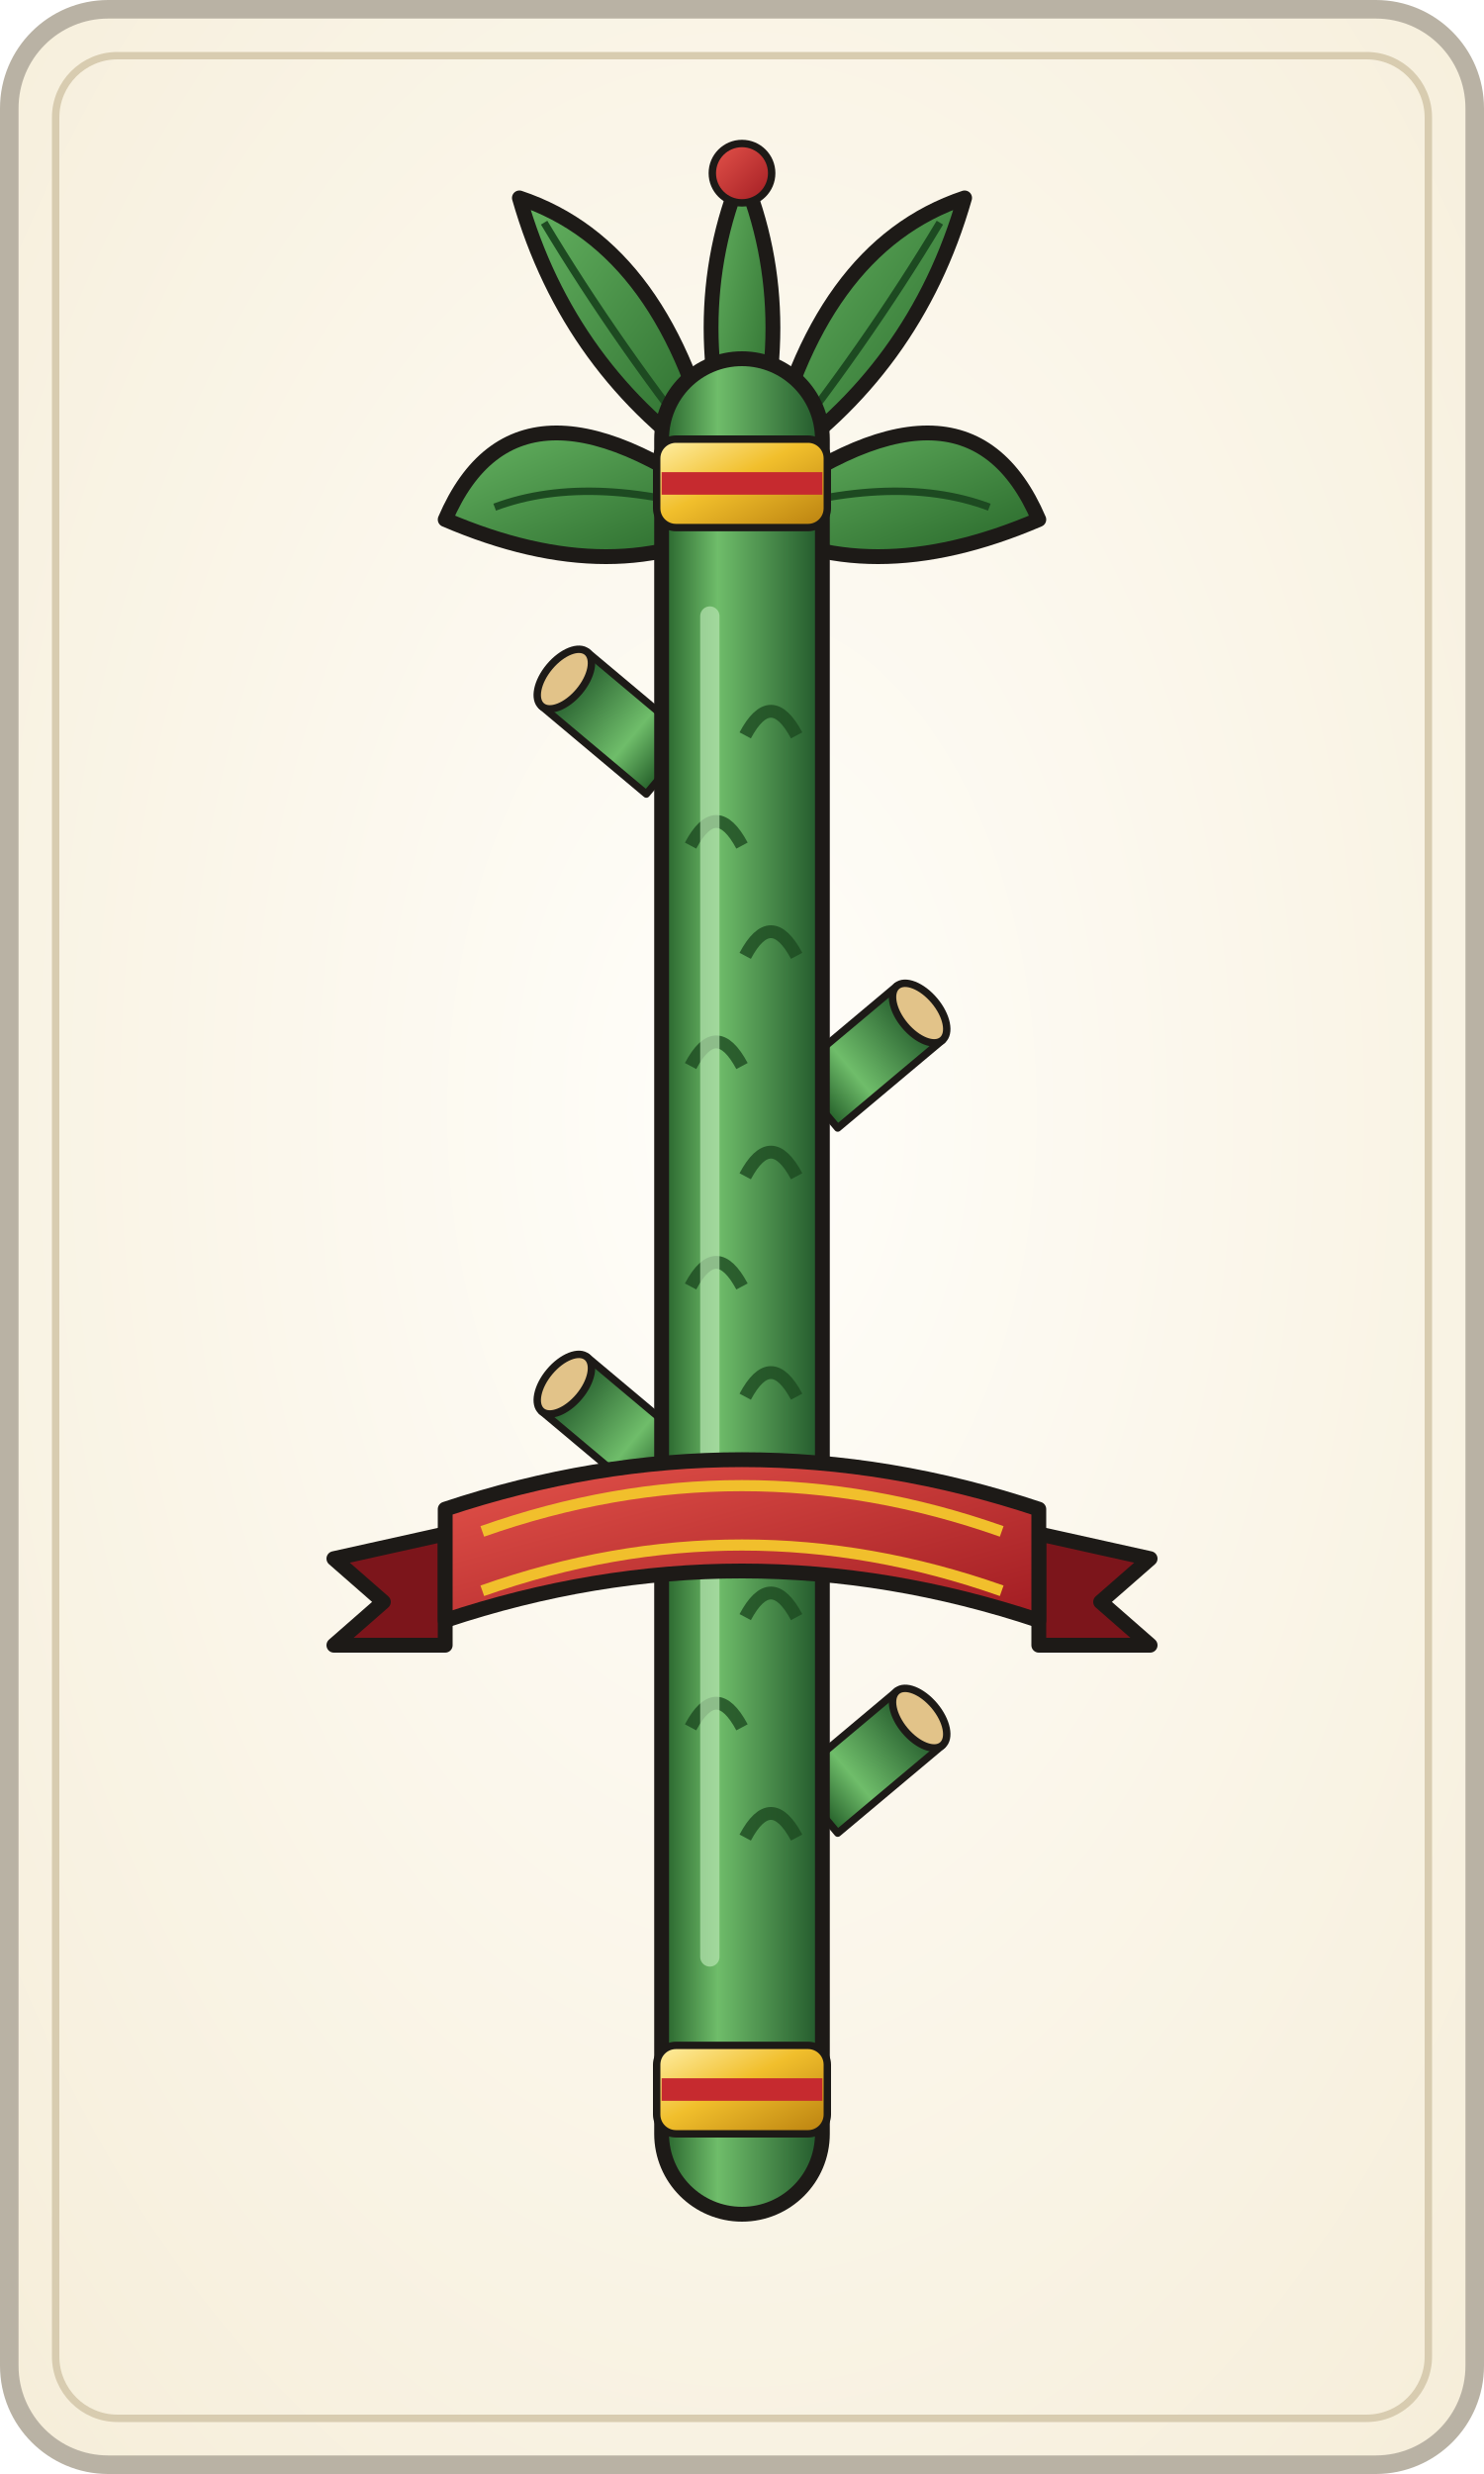
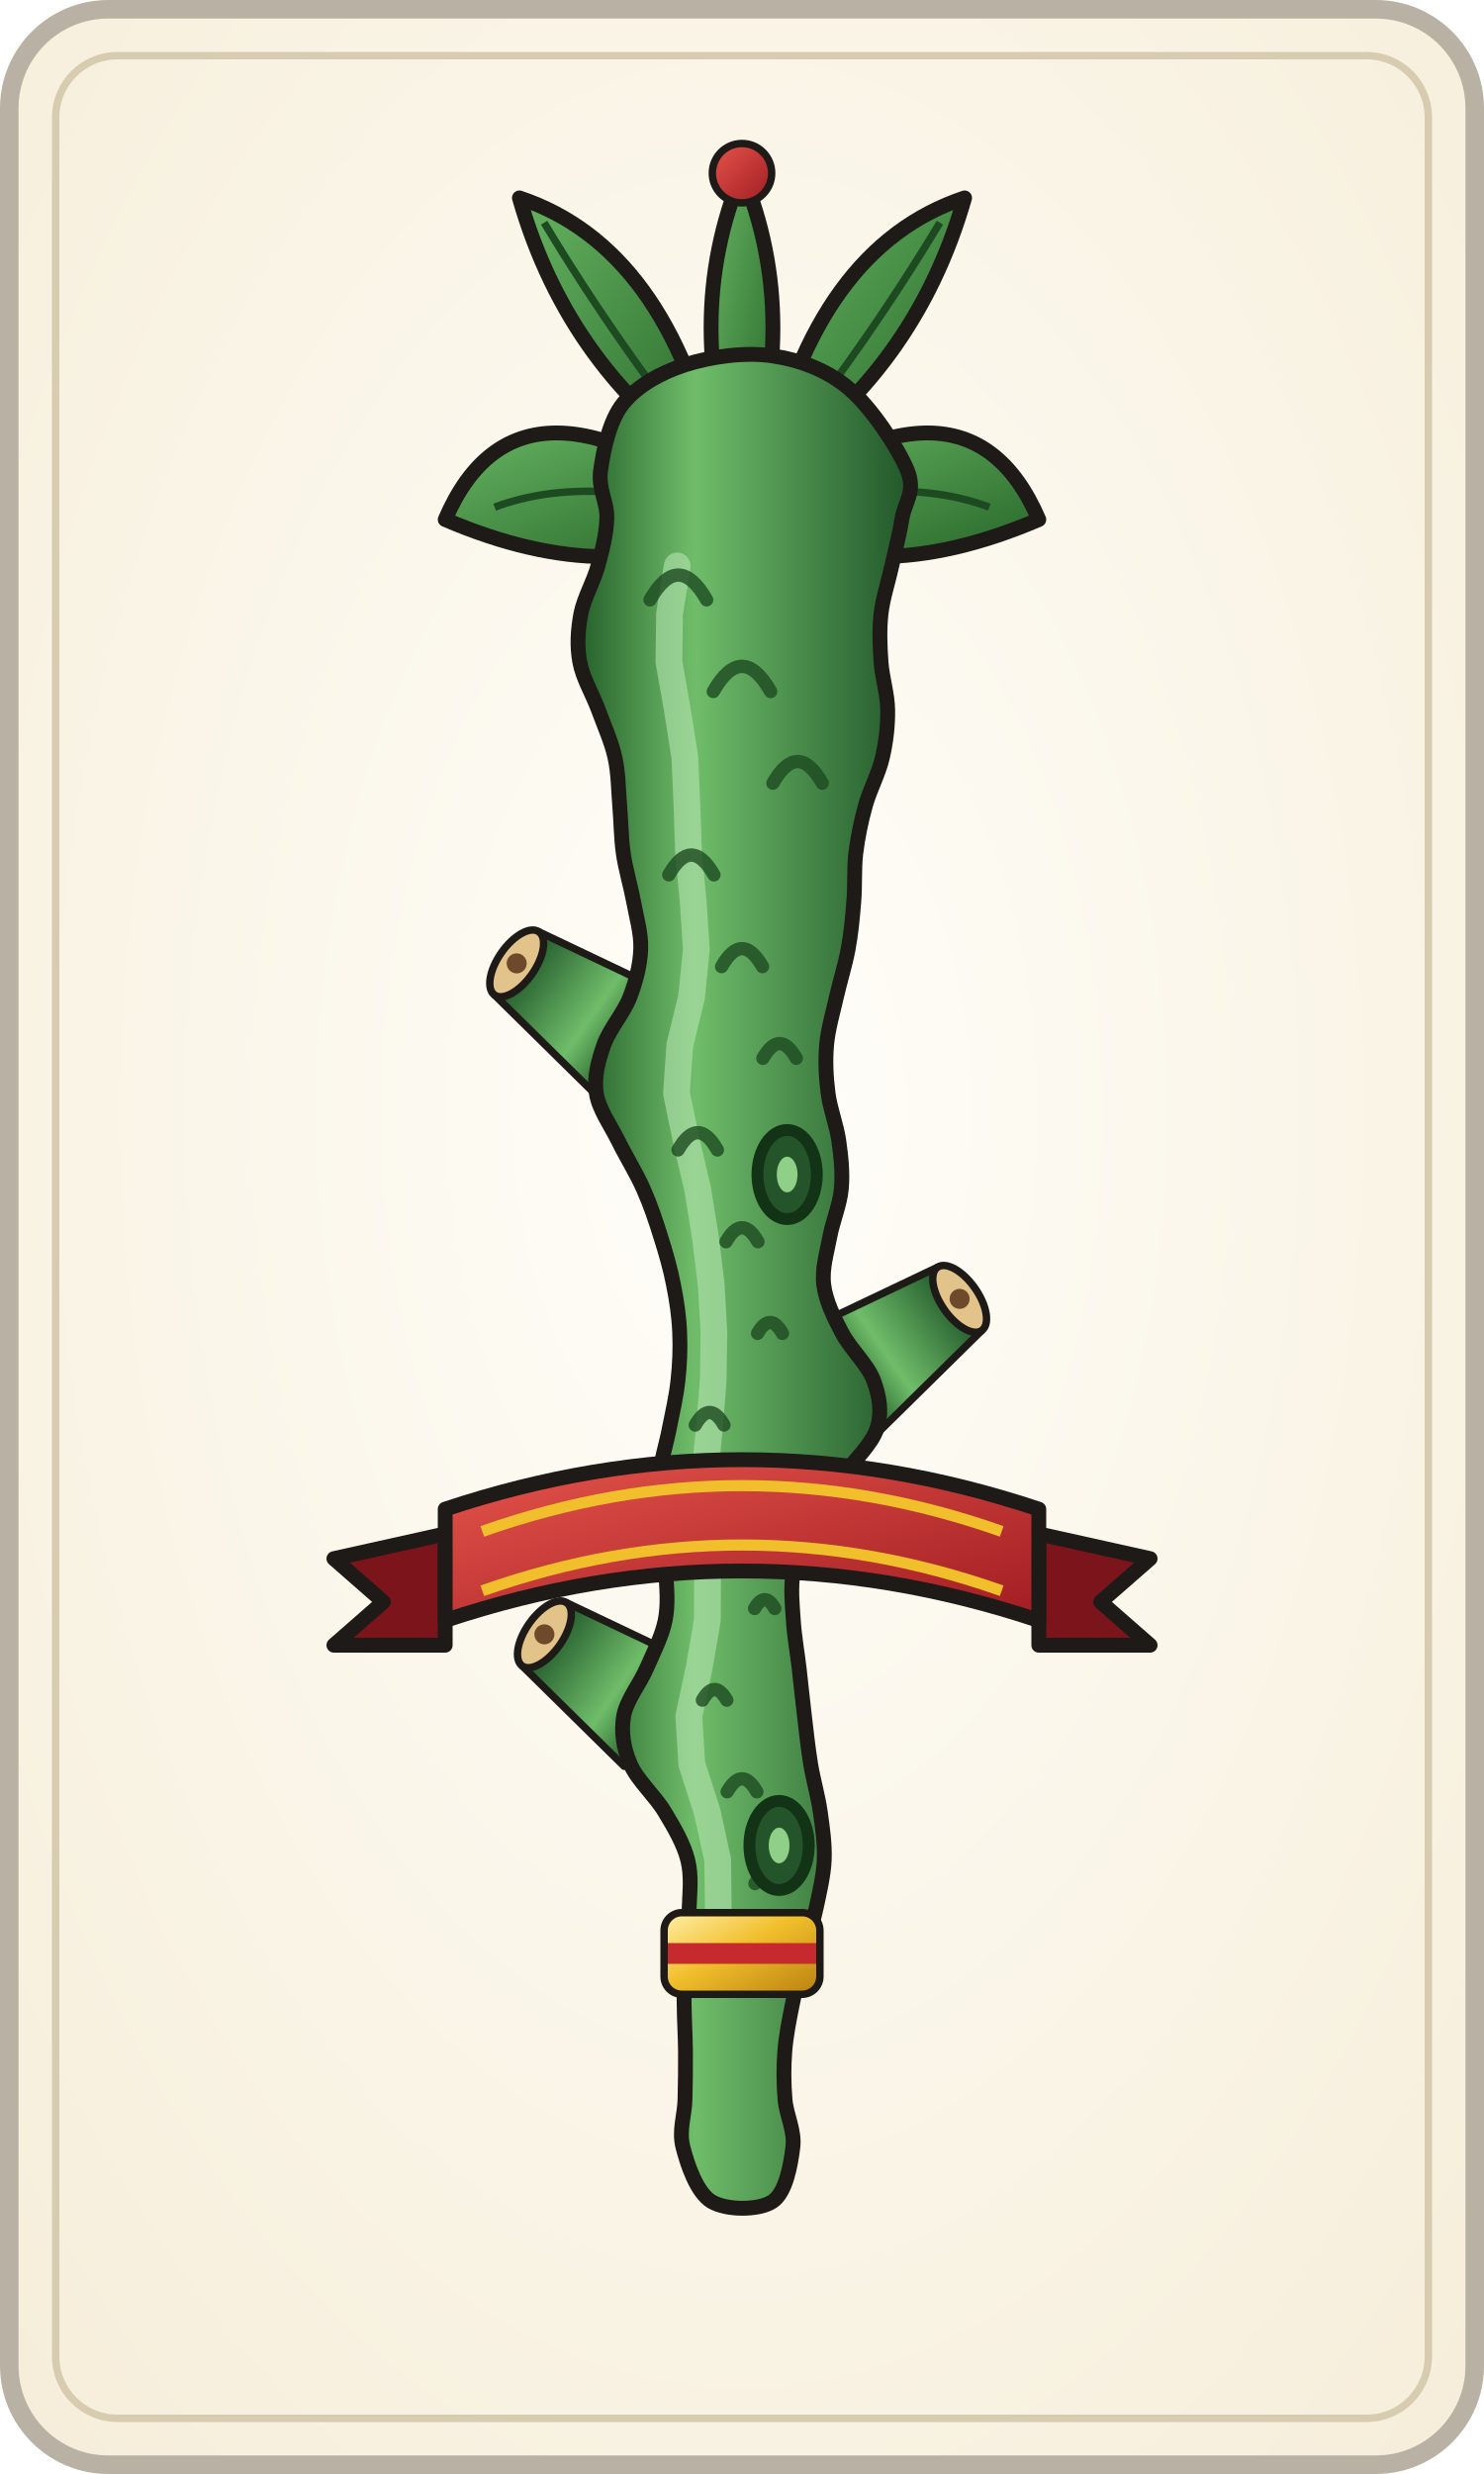
<svg xmlns="http://www.w3.org/2000/svg" viewBox="0 0 120 200" width="120" height="200">
  <defs>
    <linearGradient id="gold" x1="0" y1="0" x2="1" y2="1">
      <stop offset="0" stop-color="#fff0a8" />
      <stop offset=".45" stop-color="#f1bf2c" />
      <stop offset="1" stop-color="#b9800f" />
    </linearGradient>
    <radialGradient id="goldR" cx=".38" cy=".35" r=".7">
      <stop offset="0" stop-color="#fff6c8" />
      <stop offset=".5" stop-color="#f3c537" />
      <stop offset="1" stop-color="#b47a0c" />
    </radialGradient>
    <linearGradient id="red" x1="0" y1="0" x2="1" y2="1">
      <stop offset="0" stop-color="#e5544b" />
      <stop offset="1" stop-color="#a11c22" />
    </linearGradient>
    <linearGradient id="blue" x1="0" y1="0" x2="1" y2="1">
      <stop offset="0" stop-color="#5189d8" />
      <stop offset="1" stop-color="#1d4387" />
    </linearGradient>
    <linearGradient id="green" x1="0" y1="0" x2="1" y2="1">
      <stop offset="0" stop-color="#66b462" />
      <stop offset="1" stop-color="#276629" />
    </linearGradient>
    <linearGradient id="wood" x1="0" y1="0" x2="1" y2="0">
      <stop offset="0" stop-color="#25602a" />
      <stop offset=".35" stop-color="#6fbd6a" />
      <stop offset="1" stop-color="#21572a" />
    </linearGradient>
    <linearGradient id="steel" x1="0" y1="0" x2="1" y2="0">
      <stop offset="0" stop-color="#c3d9f7" />
      <stop offset=".5" stop-color="#4275c4" />
      <stop offset="1" stop-color="#1b3f7c" />
    </linearGradient>
    <radialGradient id="skin" cx=".4" cy=".35" r=".75">
      <stop offset="0" stop-color="#ffe9ce" />
      <stop offset="1" stop-color="#eabd8e" />
    </radialGradient>
    <radialGradient id="paper" cx=".5" cy=".45" r=".8">
      <stop offset="0" stop-color="#fffefa" />
      <stop offset="1" stop-color="#f5ecd6" />
    </radialGradient>
    <linearGradient id="beige" x1="0" y1="0" x2="0" y2="1">
      <stop offset="0" stop-color="#fdf7e6" />
      <stop offset=".5" stop-color="#f2e2bb" />
      <stop offset="1" stop-color="#fdf7e6" />
    </linearGradient>
    <linearGradient id="horse" x1="0" y1="0" x2="1" y2="1">
      <stop offset="0" stop-color="#ffffff" />
      <stop offset="1" stop-color="#d6cdbd" />
    </linearGradient>
  </defs>
  <rect x="0.75" y="0.75" width="118.5" height="198.5" rx="8" fill="url(#paper)" stroke="#b9b2a4" stroke-width="1.5" />
  <rect x="4.5" y="4.5" width="111" height="191" rx="5" fill="none" stroke="#d8ccb0" stroke-width="0.6" />
  <g transform="translate(60 104)">
    <path d="M0 -64 Q-5 -78 0 -90 Q5 -78 0 -64Z" fill="url(#green)" stroke="#1d1a17" stroke-width="1.2" stroke-linejoin="round" />
    <circle cx="0" cy="-90" r="2.4" fill="url(#red)" stroke="#1d1a17" stroke-width="0.6" stroke-linejoin="round" />
    <path d="M0 -62 Q-18 -76 -24 -62 Q-10 -56 0 -62Z" fill="url(#green)" stroke="#1d1a17" stroke-width="1.2" stroke-linejoin="round" />
    <path d="M0 -62 Q-12 -66 -20 -63" fill="none" stroke="#1d4a21" stroke-width="0.6" />
    <path d="M-2 -66 Q-6 -84 -18 -88 Q-14 -74 -2 -66Z" fill="url(#green)" stroke="#1d1a17" stroke-width="1.2" stroke-linejoin="round" />
    <path d="M-2 -66 Q-10 -76 -16 -86" fill="none" stroke="#1d4a21" stroke-width="0.6" />
    <path d="M0 -62 Q18 -76 24 -62 Q10 -56 0 -62Z" fill="url(#green)" stroke="#1d1a17" stroke-width="1.2" stroke-linejoin="round" />
    <path d="M0 -62 Q12 -66 20 -63" fill="none" stroke="#1d4a21" stroke-width="0.6" />
    <path d="M2 -66 Q6 -84 18 -88 Q14 -74 2 -66Z" fill="url(#green)" stroke="#1d1a17" stroke-width="1.2" stroke-linejoin="round" />
    <path d="M2 -66 Q10 -76 16 -86" fill="none" stroke="#1d4a21" stroke-width="0.6" />
-     <g transform="translate(-5.9 -42) rotate(220)">
-       <rect x="0" y="-2.86" width="11.05" height="5.72" fill="url(#wood)" stroke="#1d1a17" stroke-width="0.6" stroke-linejoin="round" />
-       <ellipse cx="11.05" cy="0" rx="1.56" ry="2.86" fill="#e2c389" stroke="#1d1a17" stroke-width="0.6" stroke-linejoin="round" />
+     <g transform="translate(-8.88 -19.58) rotate(215)">
+       <path d="M0 -5.04 L11.4 -3.12 L11.4 3.12 L0 5.04Z" fill="url(#wood)" stroke="#1d1a17" stroke-width="0.6" stroke-linejoin="round" />
+       <ellipse cx="11.4" cy="0" rx="1.51" ry="3.12" fill="#e2c389" stroke="#1d1a17" stroke-width="0.6" stroke-linejoin="round" />
+       <circle cx="11.4" cy="0" r="0.81" fill="#6e4a2a" />
    </g>
-     <g transform="translate(5.9 -15) rotate(-40)">
-       <rect x="0" y="-2.86" width="11.05" height="5.72" fill="url(#wood)" stroke="#1d1a17" stroke-width="0.6" stroke-linejoin="round" />
-       <ellipse cx="11.05" cy="0" rx="1.56" ry="2.86" fill="#e2c389" stroke="#1d1a17" stroke-width="0.6" stroke-linejoin="round" />
+     <g transform="translate(8.26 7.54) rotate(-35)">
+       <path d="M0 -5.04 L11.4 -3.12 L11.4 3.12 L0 5.04Z" fill="url(#wood)" stroke="#1d1a17" stroke-width="0.6" stroke-linejoin="round" />
+       <ellipse cx="11.4" cy="0" rx="1.51" ry="3.12" fill="#e2c389" stroke="#1d1a17" stroke-width="0.6" stroke-linejoin="round" />
+       <circle cx="11.4" cy="0" r="0.81" fill="#6e4a2a" />
    </g>
-     <g transform="translate(-5.9 15) rotate(220)">
-       <rect x="0" y="-2.86" width="11.05" height="5.72" fill="url(#wood)" stroke="#1d1a17" stroke-width="0.6" stroke-linejoin="round" />
-       <ellipse cx="11.05" cy="0" rx="1.56" ry="2.86" fill="#e2c389" stroke="#1d1a17" stroke-width="0.6" stroke-linejoin="round" />
+     <g transform="translate(-6.64 34.66) rotate(215)">
+       <path d="M0 -5.04 L11.4 -3.12 L11.4 3.12 L0 5.04Z" fill="url(#wood)" stroke="#1d1a17" stroke-width="0.6" stroke-linejoin="round" />
+       <ellipse cx="11.4" cy="0" rx="1.51" ry="3.12" fill="#e2c389" stroke="#1d1a17" stroke-width="0.6" stroke-linejoin="round" />
+       <circle cx="11.4" cy="0" r="0.81" fill="#6e4a2a" />
    </g>
-     <g transform="translate(5.9 42) rotate(-40)">
-       <rect x="0" y="-2.86" width="11.05" height="5.72" fill="url(#wood)" stroke="#1d1a17" stroke-width="0.6" stroke-linejoin="round" />
-       <ellipse cx="11.05" cy="0" rx="1.56" ry="2.86" fill="#e2c389" stroke="#1d1a17" stroke-width="0.6" stroke-linejoin="round" />
-     </g>
-     <rect x="-6.5" y="-75" width="13" height="150" rx="6.5" fill="url(#wood)" stroke="#1d1a17" stroke-width="1.2" stroke-linejoin="round" />
-     <path d="M0.26 -44.55 q2.08 -3.9 4.16 0" fill="none" stroke="#1d4a21" stroke-width="1.04" opacity="0.8" />
-     <path d="M-4.16 -35.64 q2.08 -3.9 4.16 0" fill="none" stroke="#1d4a21" stroke-width="1.04" opacity="0.8" />
-     <path d="M0.26 -26.73 q2.08 -3.9 4.16 0" fill="none" stroke="#1d4a21" stroke-width="1.04" opacity="0.8" />
-     <path d="M-4.16 -17.82 q2.08 -3.9 4.16 0" fill="none" stroke="#1d4a21" stroke-width="1.04" opacity="0.8" />
-     <path d="M0.26 -8.91 q2.08 -3.9 4.16 0" fill="none" stroke="#1d4a21" stroke-width="1.04" opacity="0.8" />
-     <path d="M-4.16 0 q2.08 -3.9 4.16 0" fill="none" stroke="#1d4a21" stroke-width="1.04" opacity="0.8" />
-     <path d="M0.26 8.91 q2.08 -3.9 4.16 0" fill="none" stroke="#1d4a21" stroke-width="1.04" opacity="0.8" />
-     <path d="M-4.16 17.82 q2.08 -3.9 4.16 0" fill="none" stroke="#1d4a21" stroke-width="1.04" opacity="0.8" />
-     <path d="M0.26 26.73 q2.08 -3.9 4.16 0" fill="none" stroke="#1d4a21" stroke-width="1.04" opacity="0.8" />
-     <path d="M-4.16 35.64 q2.08 -3.9 4.16 0" fill="none" stroke="#1d4a21" stroke-width="1.04" opacity="0.8" />
-     <path d="M0.26 44.55 q2.08 -3.9 4.16 0" fill="none" stroke="#1d4a21" stroke-width="1.04" opacity="0.8" />
-     <path d="M-2.6 -54.2 V54.2" stroke="#b6e4b0" stroke-width="1.56" stroke-linecap="round" opacity="0.7" />
-     <rect x="-6.9" y="-68.5" width="13.8" height="7.15" rx="1.56" fill="url(#gold)" stroke="#1d1a17" stroke-width="0.6" stroke-linejoin="round" />
-     <path d="M-6.5 -64.92 H6.5" stroke="#c62a2f" stroke-width="1.82" />
-     <rect x="-6.9" y="61.35" width="13.8" height="7.15" rx="1.56" fill="url(#gold)" stroke="#1d1a17" stroke-width="0.6" stroke-linejoin="round" />
-     <path d="M-6.5 64.92 H6.5" stroke="#c62a2f" stroke-width="1.82" />
+     <path d="M13.36 -66C14.08 -64.25 13.16 -63.42 12.95 -62.13C12.74 -60.83 12.4 -59.54 12.11 -58.25C11.83 -56.96 11.39 -55.67 11.24 -54.38C11.1 -53.09 11.15 -51.79 11.24 -50.5C11.33 -49.21 11.76 -47.92 11.78 -46.63C11.8 -45.34 11.65 -44.05 11.35 -42.75C11.05 -41.46 10.34 -40.17 9.98 -38.88C9.62 -37.59 9.36 -36.3 9.2 -35.01C9.05 -33.71 9.15 -32.42 9.04 -31.13C8.94 -29.84 8.82 -28.55 8.58 -27.26C8.34 -25.97 7.92 -24.67 7.63 -23.38C7.34 -22.09 6.95 -20.8 6.84 -19.51C6.73 -18.22 6.79 -16.93 6.96 -15.63C7.12 -14.34 7.65 -13.05 7.83 -11.76C8.01 -10.47 8.15 -9.18 8.03 -7.89C7.91 -6.59 7.34 -5.3 7.1 -4.01C6.86 -2.72 6.45 -1.43 6.61 -0.14C6.77 1.15 7.4 2.45 8.08 3.74C8.75 5.03 10.17 6.32 10.65 7.61C11.12 8.9 11.34 10.19 10.91 11.49C10.49 12.78 9.05 14.07 8.11 15.36C7.18 16.65 5.97 17.94 5.31 19.23C4.64 20.53 4.32 21.82 4.13 23.11C3.93 24.4 4.06 25.69 4.15 26.98C4.23 28.27 4.47 29.57 4.62 30.86C4.77 32.15 4.89 33.44 5.05 34.73C5.2 36.02 5.34 37.31 5.55 38.61C5.76 39.9 6.15 41.19 6.33 42.48C6.51 43.77 6.7 45.06 6.65 46.35C6.59 47.65 6.27 48.94 6 50.23C5.72 51.52 5.32 52.81 5 54.1C4.68 55.39 4.34 56.69 4.08 57.98C3.82 59.27 3.56 60.56 3.46 61.85C3.36 63.14 3.37 64.43 3.48 65.73C3.59 67.02 4.28 68.23 4.11 69.6C3.94 70.97 3.56 73.24 2.47 73.97C1.37 74.7 -1.26 74.7 -2.47 73.97C-3.67 73.24 -4.42 70.97 -4.77 69.6C-5.13 68.23 -4.64 67.02 -4.61 65.73C-4.58 64.43 -4.56 63.14 -4.57 61.85C-4.58 60.56 -4.67 59.27 -4.68 57.98C-4.69 56.69 -4.68 55.39 -4.61 54.1C-4.55 52.81 -4.3 51.52 -4.27 50.23C-4.23 48.94 -4.06 47.65 -4.39 46.35C-4.72 45.06 -5.47 43.77 -6.25 42.48C-7.02 41.19 -8.48 39.9 -9.03 38.61C-9.59 37.31 -9.79 36.02 -9.57 34.73C-9.34 33.44 -8.27 32.15 -7.71 30.86C-7.15 29.57 -6.47 28.27 -6.21 26.98C-5.96 25.69 -6.08 24.4 -6.17 23.11C-6.27 21.82 -6.7 20.53 -6.79 19.23C-6.88 17.94 -6.85 16.65 -6.7 15.36C-6.55 14.07 -6.13 12.78 -5.88 11.49C-5.62 10.19 -5.32 8.9 -5.18 7.61C-5.04 6.32 -4.98 5.03 -5.04 3.74C-5.09 2.45 -5.28 1.15 -5.54 -0.14C-5.79 -1.43 -6.16 -2.72 -6.57 -4.01C-6.97 -5.3 -7.4 -6.59 -7.98 -7.89C-8.55 -9.18 -9.37 -10.47 -10 -11.76C-10.64 -13.05 -11.59 -14.34 -11.78 -15.63C-11.98 -16.93 -11.63 -18.22 -11.18 -19.51C-10.73 -20.8 -9.57 -22.09 -9.07 -23.38C-8.58 -24.67 -8.24 -25.97 -8.19 -27.26C-8.14 -28.55 -8.54 -29.84 -8.77 -31.13C-9.01 -32.42 -9.41 -33.71 -9.6 -35.01C-9.78 -36.3 -9.78 -37.59 -9.89 -38.88C-10 -40.17 -9.99 -41.46 -10.27 -42.75C-10.56 -44.05 -11.15 -45.34 -11.62 -46.63C-12.1 -47.92 -12.89 -49.21 -13.12 -50.5C-13.36 -51.79 -13.27 -53.09 -13.03 -54.38C-12.78 -55.67 -12 -56.96 -11.65 -58.25C-11.3 -59.54 -10.96 -60.83 -10.93 -62.13C-10.89 -63.42 -11.65 -64.45 -11.43 -66C-11.21 -67.55 -10.75 -69.98 -9.6 -71.4C-8.45 -72.82 -6.56 -73.88 -4.56 -74.52C-2.56 -75.16 0.2 -75.56 2.4 -75.24C4.6 -74.92 6.81 -74.14 8.64 -72.6C10.47 -71.06 12.64 -67.75 13.36 -66Z" fill="url(#wood)" stroke="#1d1a17" stroke-width="1.2" stroke-linejoin="round" />
+     <path d="M-5.24 -58.25 L-5.86 -54.38 L-5.91 -50.5 L-5.23 -46.63 L-4.62 -42.75 L-4.45 -38.88 L-4.32 -35.01 L-3.95 -31.13 L-3.69 -27.26 L-4.08 -23.38 L-5.03 -19.51 L-5.3 -15.63 L-4.5 -11.76 L-3.59 -7.89 L-2.96 -4.01 L-2.49 -0.14 L-2.27 3.74 L-2.33 7.61 L-2.64 11.49 L-3.02 15.36 L-3.05 19.23 L-2.78 23.11 L-2.8 26.98 L-3.47 30.86 L-4.3 34.73 L-4.06 38.61 L-2.81 42.48 L-1.97 46.35 L-1.92 50.23" fill="none" stroke="#b6e4b0" stroke-width="2.16" stroke-linecap="round" stroke-linejoin="round" opacity="0.6" />
+     <path d="M-7.44 -55.51 q2.29 -4 4.58 0" fill="none" stroke="#1d4a21" stroke-width="1.08" stroke-linecap="round" opacity="0.8" />
+     <path d="M-2.32 -48.1 q2.32 -4.06 4.64 0" fill="none" stroke="#1d4a21" stroke-width="1.08" stroke-linecap="round" opacity="0.8" />
+     <path d="M2.5 -40.69 q2 -3.49 3.99 0" fill="none" stroke="#1d4a21" stroke-width="1.08" stroke-linecap="round" opacity="0.8" />
+     <path d="M-5.92 -33.28 q1.82 -3.19 3.65 0" fill="none" stroke="#1d4a21" stroke-width="1.08" stroke-linecap="round" opacity="0.8" />
+     <path d="M-1.65 -25.86 q1.65 -2.9 3.31 0" fill="none" stroke="#1d4a21" stroke-width="1.08" stroke-linecap="round" opacity="0.8" />
+     <path d="M1.69 -18.45 q1.35 -2.37 2.7 0" fill="none" stroke="#1d4a21" stroke-width="1.08" stroke-linecap="round" opacity="0.8" />
+     <path d="M-5.17 -11.04 q1.59 -2.79 3.18 0" fill="none" stroke="#1d4a21" stroke-width="1.08" stroke-linecap="round" opacity="0.8" />
+     <path d="M-1.29 -3.62 q1.29 -2.26 2.58 0" fill="none" stroke="#1d4a21" stroke-width="1.08" stroke-linecap="round" opacity="0.8" />
+     <path d="M1.26 3.79 q1.01 -1.76 2.01 0" fill="none" stroke="#1d4a21" stroke-width="1.08" stroke-linecap="round" opacity="0.8" />
+     <path d="M-3.78 11.2 q1.16 -2.03 2.32 0" fill="none" stroke="#1d4a21" stroke-width="1.08" stroke-linecap="round" opacity="0.8" />
+     <path d="M-1.13 18.61 q1.13 -1.98 2.26 0" fill="none" stroke="#1d4a21" stroke-width="1.08" stroke-linecap="round" opacity="0.8" />
+     <path d="M1.02 26.03 q0.81 -1.42 1.63 0" fill="none" stroke="#1d4a21" stroke-width="1.08" stroke-linecap="round" opacity="0.8" />
+     <path d="M-3.2 33.44 q0.98 -1.72 1.97 0" fill="none" stroke="#1d4a21" stroke-width="1.08" stroke-linecap="round" opacity="0.8" />
+     <path d="M-1.2 40.85 q1.2 -2.1 2.4 0" fill="none" stroke="#1d4a21" stroke-width="1.08" stroke-linecap="round" opacity="0.8" />
+     <path d="M1.05 48.27 q0.84 -1.46 1.67 0" fill="none" stroke="#1d4a21" stroke-width="1.08" stroke-linecap="round" opacity="0.8" />
+     <ellipse cx="3.65" cy="-9.05" rx="2.4" ry="3.6" fill="#24552a" stroke="#123316" stroke-width="0.96" />
+     <ellipse cx="3.65" cy="-9.05" rx="0.84" ry="1.44" fill="#8fcf88" />
+     <ellipse cx="-3.09" cy="18.07" rx="2.4" ry="3.6" fill="#24552a" stroke="#123316" stroke-width="0.96" />
+     <ellipse cx="-3.09" cy="18.07" rx="0.84" ry="1.44" fill="#8fcf88" />
+     <ellipse cx="3" cy="45.19" rx="2.4" ry="3.6" fill="#24552a" stroke="#123316" stroke-width="0.96" />
+     <ellipse cx="3" cy="45.19" rx="0.84" ry="1.44" fill="#8fcf88" />
+     <rect x="-6.3" y="50.62" width="12.6" height="6.6" rx="1.44" fill="url(#gold)" stroke="#1d1a17" stroke-width="0.6" stroke-linejoin="round" />
+     <path d="M-6 53.92 H6" stroke="#c62a2f" stroke-width="1.68" />
    <g transform="translate(0 22)">
      <path d="M-24 -2 L-33 0 L-29 3.5 L-33 7 L-24 7Z" fill="#7c151b" stroke="#1d1a17" stroke-width="1.2" stroke-linejoin="round" />
      <path d="M24 -2 L33 0 L29 3.5 L33 7 L24 7Z" fill="#7c151b" stroke="#1d1a17" stroke-width="1.2" stroke-linejoin="round" />
      <path d="M-24 -4 Q0 -12 24 -4 L24 5 Q0 -3 -24 5Z" fill="url(#red)" stroke="#1d1a17" stroke-width="1.2" stroke-linejoin="round" />
      <path d="M-21 -2.2 Q0 -9.6 21 -2.2" fill="none" stroke="#f1bf2c" stroke-width="0.9" />
      <path d="M-21 2.6 Q0 -4.8 21 2.6" fill="none" stroke="#f1bf2c" stroke-width="0.9" />
    </g>
  </g>
</svg>
